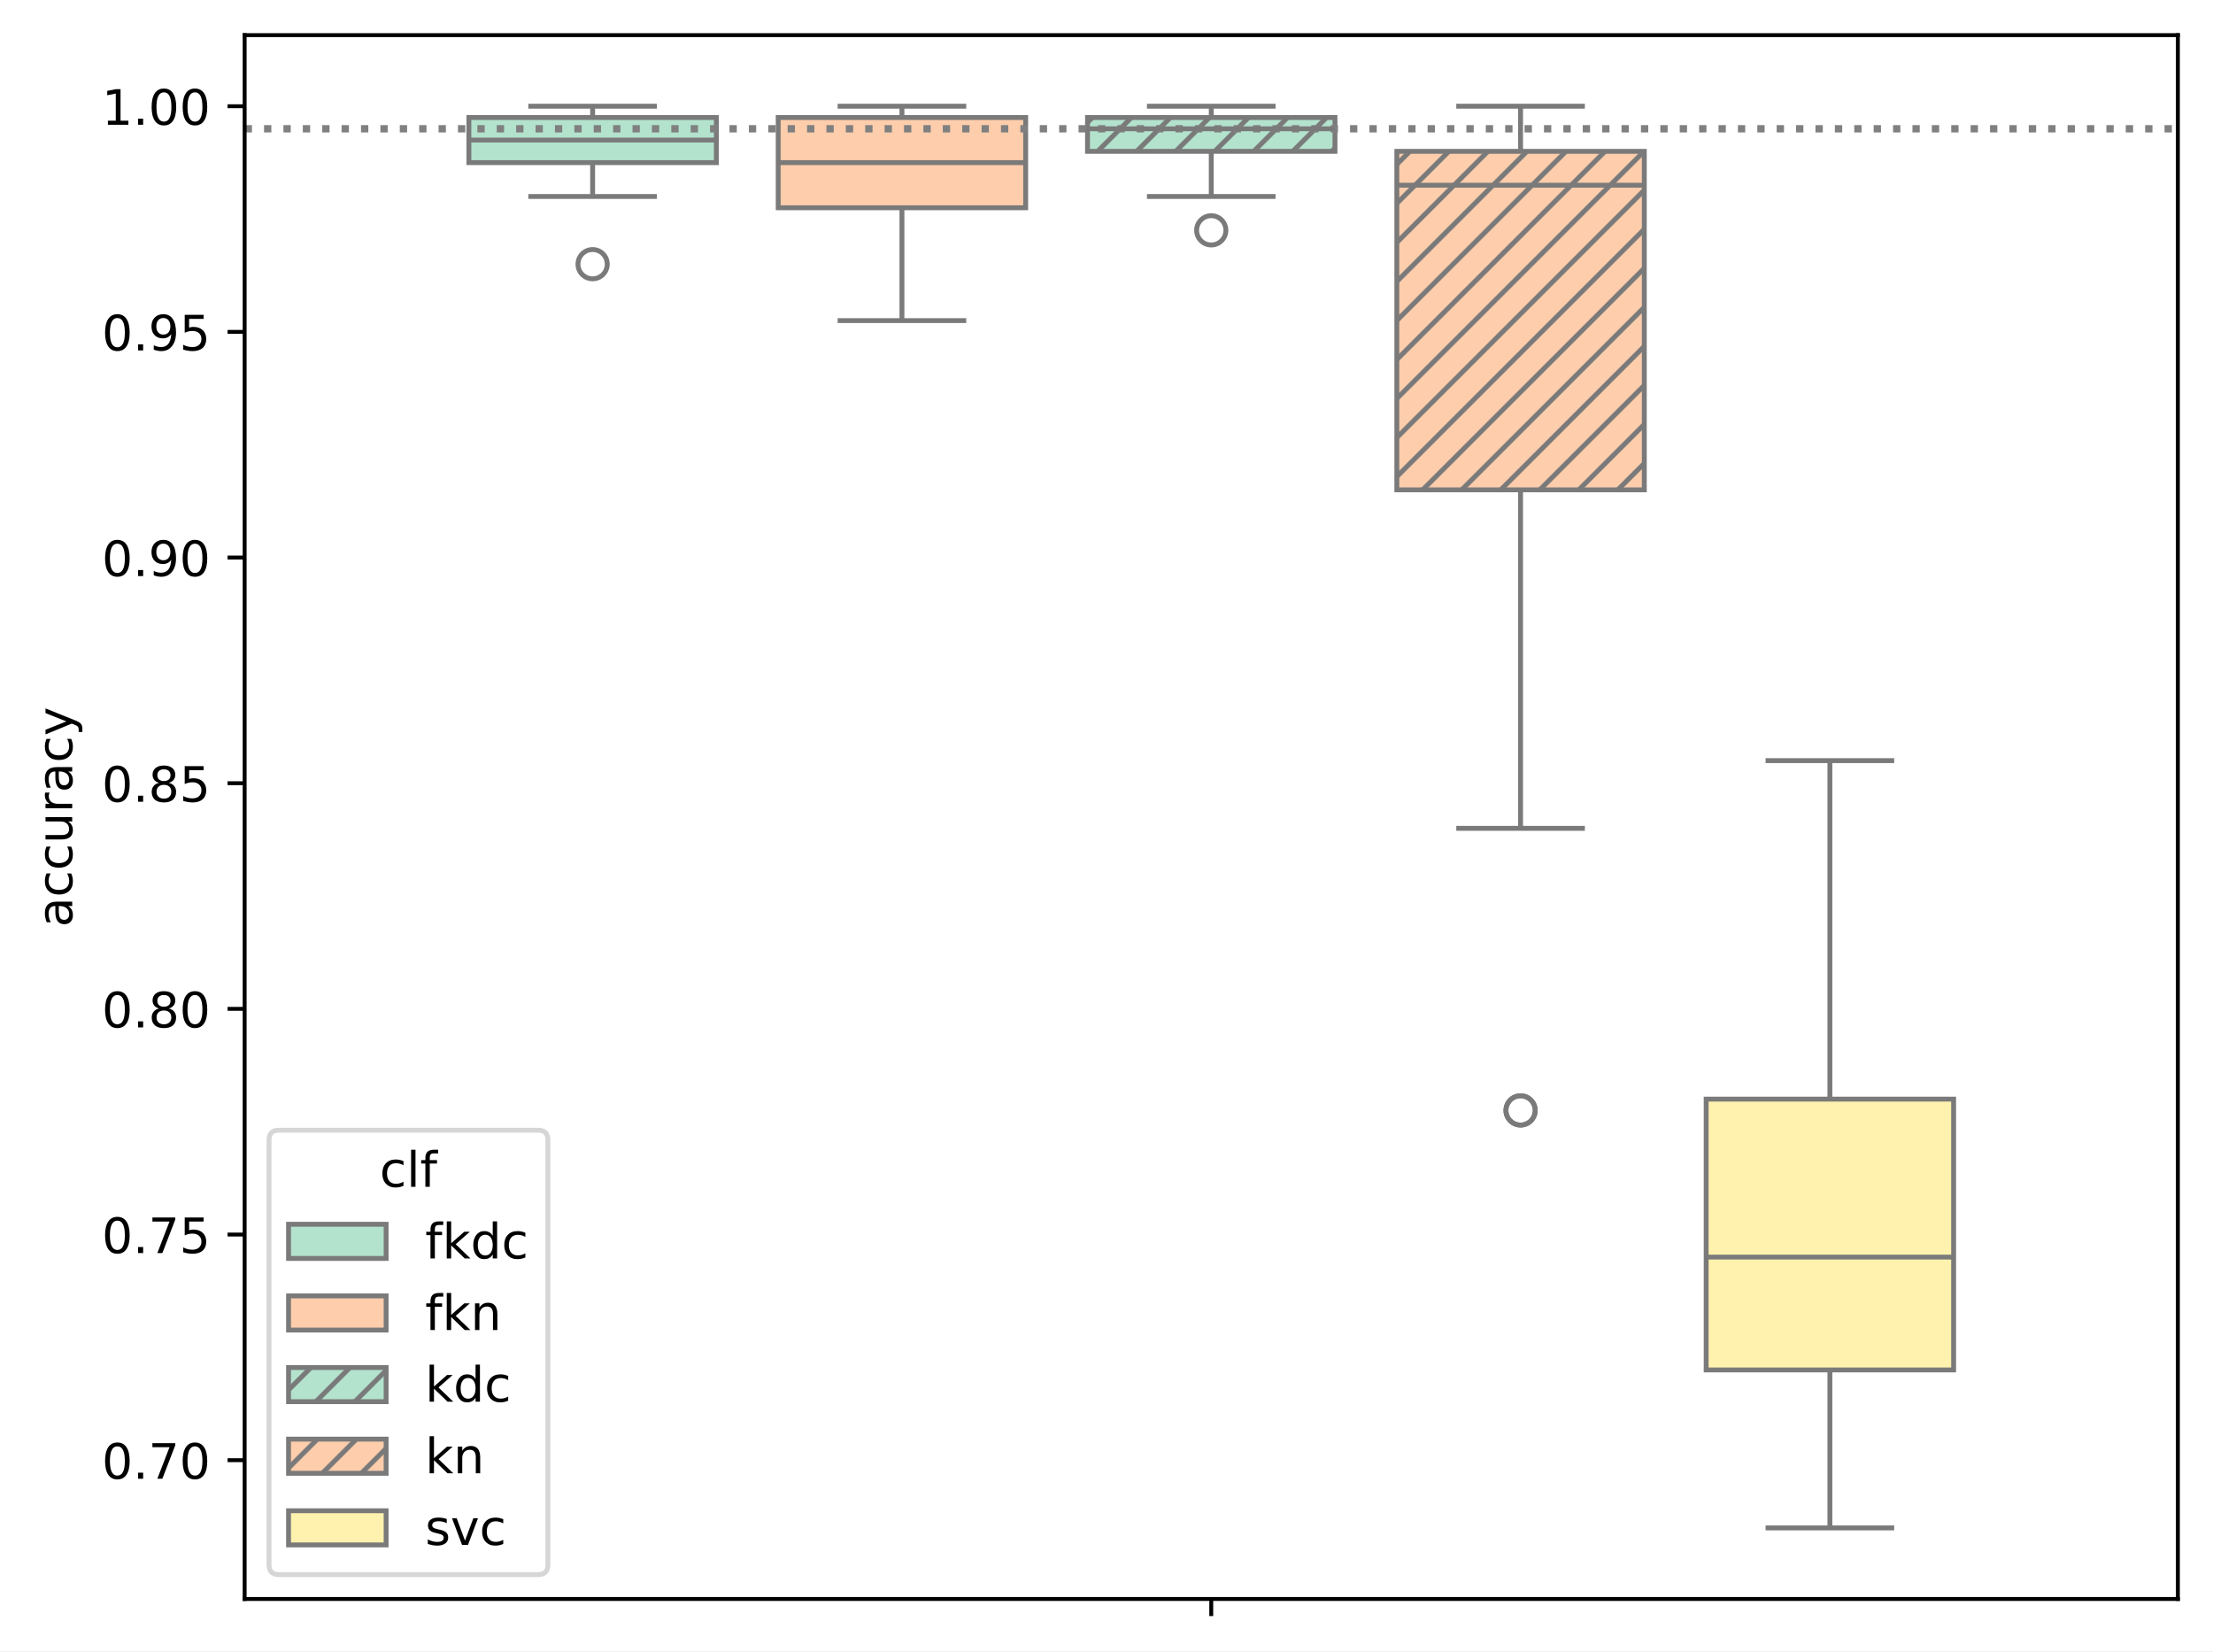
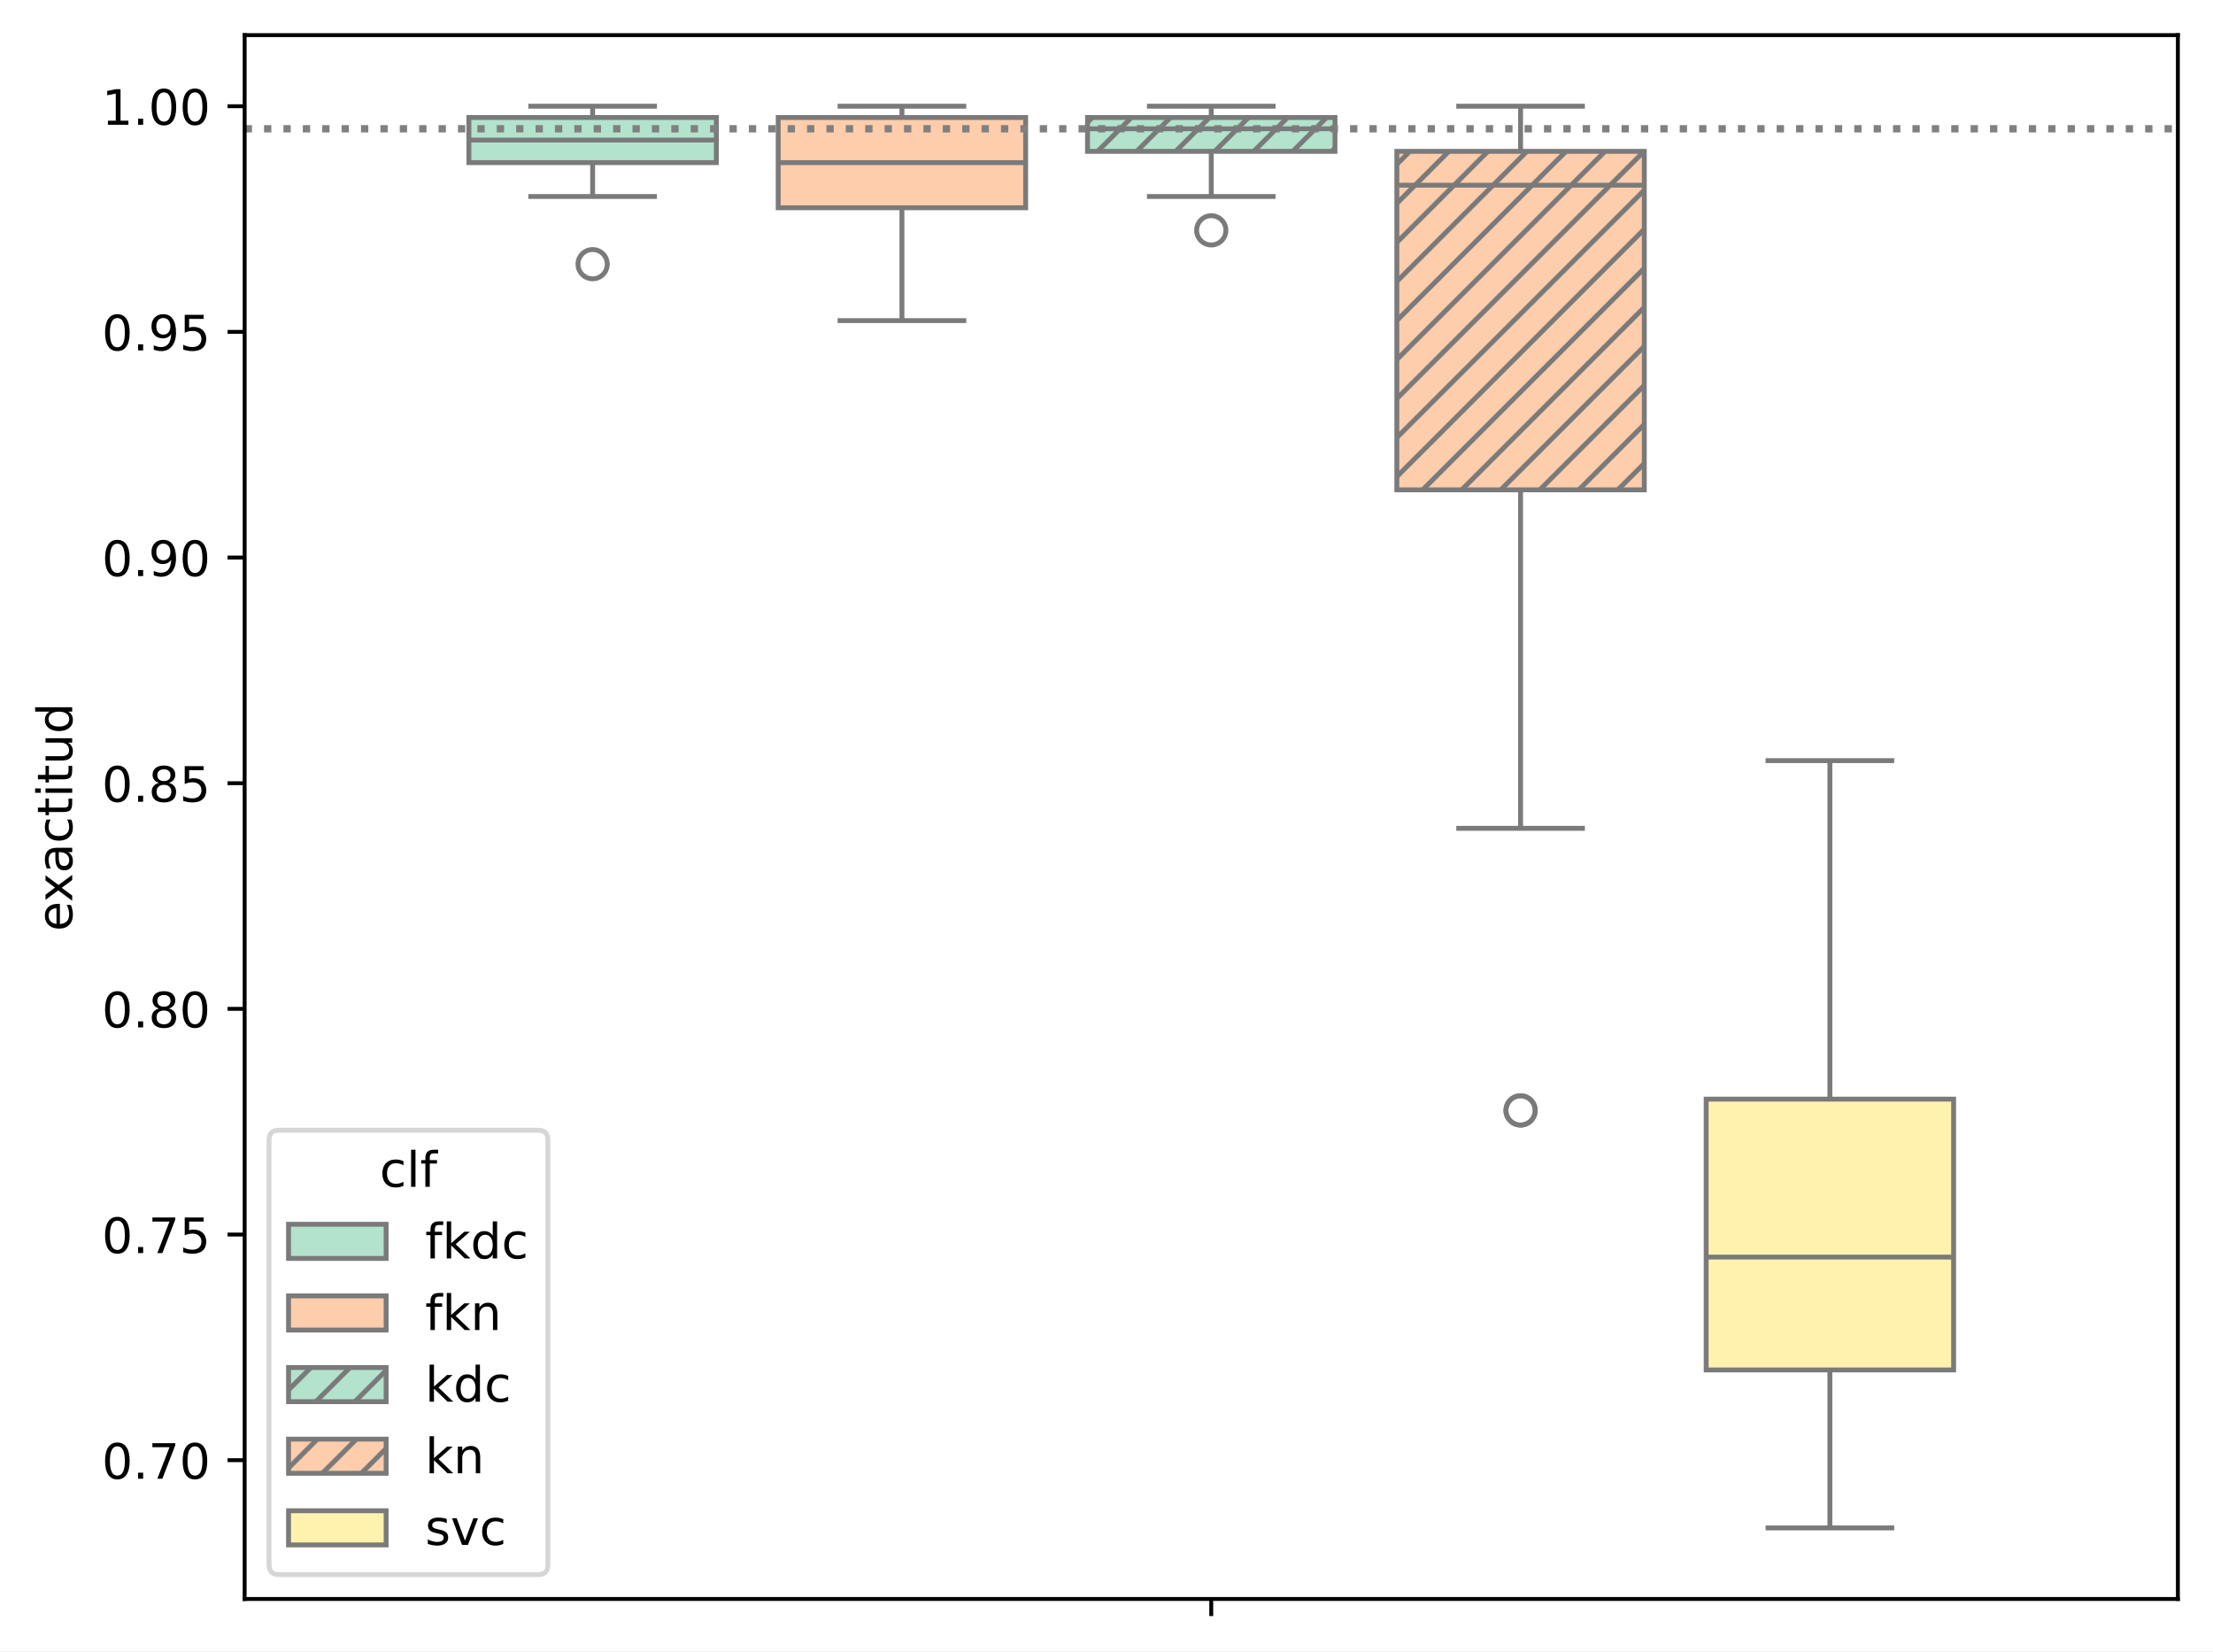
<svg xmlns="http://www.w3.org/2000/svg" xmlns:xlink="http://www.w3.org/1999/xlink" width="453.6pt" height="338.4pt" viewBox="0 0 453.6 338.4" version="1.1">
  <defs>
    <style type="text/css">*{stroke-linejoin: round; stroke-linecap: butt}</style>
  </defs>
  <g id="figure_1">
    <g id="patch_1">
      <path d="M 0 338.4  L 453.6 338.4  L 453.6 0  L 0 0  z " style="fill: #ffffff" />
    </g>
    <g id="axes_1">
      <g id="patch_2">
        <path d="M 50.144 327.7  L 446.4 327.7  L 446.4 7.2  L 50.144 7.2  z " style="fill: #ffffff" />
      </g>
      <g id="patch_3">
        <path d="M 248.272 946.732  L 248.272 946.732  L 248.272 946.732  L 248.272 946.732  z " clip-path="url(#p3b1d81f446)" style="fill: #b3e2cd; stroke: #7a7a7a; stroke-linejoin: miter" />
      </g>
      <g id="patch_4">
        <path d="M 248.272 946.732  L 248.272 946.732  L 248.272 946.732  L 248.272 946.732  z " clip-path="url(#p3b1d81f446)" style="fill: #fdcdac; stroke: #7a7a7a; stroke-linejoin: miter" />
      </g>
      <g id="patch_5">
        <path d="M 248.272 946.732  L 248.272 946.732  L 248.272 946.732  L 248.272 946.732  z " clip-path="url(#p3b1d81f446)" style="fill: #b3e2cd; stroke: #7a7a7a; stroke-linejoin: miter" />
      </g>
      <g id="patch_6">
        <path d="M 248.272 946.732  L 248.272 946.732  L 248.272 946.732  L 248.272 946.732  z " clip-path="url(#p3b1d81f446)" style="fill: #fdcdac; stroke: #7a7a7a; stroke-linejoin: miter" />
      </g>
      <g id="patch_7">
        <path d="M 248.272 946.732  L 248.272 946.732  L 248.272 946.732  L 248.272 946.732  z " clip-path="url(#p3b1d81f446)" style="fill: #fff2ae; stroke: #7a7a7a; stroke-linejoin: miter" />
      </g>
      <g id="matplotlib.axis_1">
        <g id="xtick_1">
          <g id="line2d_1">
            <defs>
              <path id="m38f3b05bbe" d="M 0 0  L 0 3.5  " style="stroke: #000000; stroke-width: 0.8" />
            </defs>
            <g>
              <use xlink:href="#m38f3b05bbe" x="248.272" y="327.7" style="stroke: #000000; stroke-width: 0.8" />
            </g>
          </g>
        </g>
      </g>
      <g id="matplotlib.axis_2">
        <g id="ytick_1">
          <g id="line2d_2">
            <defs>
              <path id="mbd2f377c6c" d="M 0 0  L -3.5 0  " style="stroke: #000000; stroke-width: 0.8" />
            </defs>
            <g>
              <use xlink:href="#mbd2f377c6c" x="50.144" y="299.257" style="stroke: #000000; stroke-width: 0.8" />
            </g>
          </g>
          <g id="text_1">
            <g transform="translate(20.87813 303.0566) scale(0.1 -0.1)">
              <defs>
                <path id="DejaVuSans-30" d="M 2034 4250  Q 1547 4250 1301 3770  Q 1056 3291 1056 2328  Q 1056 1369 1301 889  Q 1547 409 2034 409  Q 2525 409 2770 889  Q 3016 1369 3016 2328  Q 3016 3291 2770 3770  Q 2525 4250 2034 4250  z M 2034 4750  Q 2819 4750 3233 4129  Q 3647 3509 3647 2328  Q 3647 1150 3233 529  Q 2819 -91 2034 -91  Q 1250 -91 836 529  Q 422 1150 422 2328  Q 422 3509 836 4129  Q 1250 4750 2034 4750  z " transform="scale(0.015625)" />
                <path id="DejaVuSans-2e" d="M 684 794  L 1344 794  L 1344 0  L 684 0  L 684 794  z " transform="scale(0.015625)" />
                <path id="DejaVuSans-37" d="M 525 4666  L 3525 4666  L 3525 4397  L 1831 0  L 1172 0  L 2766 4134  L 525 4134  L 525 4666  z " transform="scale(0.015625)" />
              </defs>
              <use xlink:href="#DejaVuSans-30" />
              <use xlink:href="#DejaVuSans-2e" transform="translate(63.62305 0)" />
              <use xlink:href="#DejaVuSans-37" transform="translate(95.41016 0)" />
              <use xlink:href="#DejaVuSans-30" transform="translate(159.0332 0)" />
            </g>
          </g>
        </g>
        <g id="ytick_2">
          <g id="line2d_3">
            <g>
              <use xlink:href="#mbd2f377c6c" x="50.144" y="253.009" style="stroke: #000000; stroke-width: 0.8" />
            </g>
          </g>
          <g id="text_2">
            <g transform="translate(20.87813 256.8084) scale(0.1 -0.1)">
              <defs>
                <path id="DejaVuSans-35" d="M 691 4666  L 3169 4666  L 3169 4134  L 1269 4134  L 1269 2991  Q 1406 3038 1543 3061  Q 1681 3084 1819 3084  Q 2600 3084 3056 2656  Q 3513 2228 3513 1497  Q 3513 744 3044 326  Q 2575 -91 1722 -91  Q 1428 -91 1123 -41  Q 819 9 494 109  L 494 744  Q 775 591 1075 516  Q 1375 441 1709 441  Q 2250 441 2565 725  Q 2881 1009 2881 1497  Q 2881 1984 2565 2268  Q 2250 2553 1709 2553  Q 1456 2553 1204 2497  Q 953 2441 691 2322  L 691 4666  z " transform="scale(0.015625)" />
              </defs>
              <use xlink:href="#DejaVuSans-30" />
              <use xlink:href="#DejaVuSans-2e" transform="translate(63.62305 0)" />
              <use xlink:href="#DejaVuSans-37" transform="translate(95.41016 0)" />
              <use xlink:href="#DejaVuSans-35" transform="translate(159.0332 0)" />
            </g>
          </g>
        </g>
        <g id="ytick_3">
          <g id="line2d_4">
            <g>
              <use xlink:href="#mbd2f377c6c" x="50.144" y="206.761" style="stroke: #000000; stroke-width: 0.8" />
            </g>
          </g>
          <g id="text_3">
            <g transform="translate(20.87813 210.5602) scale(0.1 -0.1)">
              <defs>
                <path id="DejaVuSans-38" d="M 2034 2216  Q 1584 2216 1326 1975  Q 1069 1734 1069 1313  Q 1069 891 1326 650  Q 1584 409 2034 409  Q 2484 409 2743 651  Q 3003 894 3003 1313  Q 3003 1734 2745 1975  Q 2488 2216 2034 2216  z M 1403 2484  Q 997 2584 770 2862  Q 544 3141 544 3541  Q 544 4100 942 4425  Q 1341 4750 2034 4750  Q 2731 4750 3128 4425  Q 3525 4100 3525 3541  Q 3525 3141 3298 2862  Q 3072 2584 2669 2484  Q 3125 2378 3379 2068  Q 3634 1759 3634 1313  Q 3634 634 3220 271  Q 2806 -91 2034 -91  Q 1263 -91 848 271  Q 434 634 434 1313  Q 434 1759 690 2068  Q 947 2378 1403 2484  z M 1172 3481  Q 1172 3119 1398 2916  Q 1625 2713 2034 2713  Q 2441 2713 2670 2916  Q 2900 3119 2900 3481  Q 2900 3844 2670 4047  Q 2441 4250 2034 4250  Q 1625 4250 1398 4047  Q 1172 3844 1172 3481  z " transform="scale(0.015625)" />
              </defs>
              <use xlink:href="#DejaVuSans-30" />
              <use xlink:href="#DejaVuSans-2e" transform="translate(63.62305 0)" />
              <use xlink:href="#DejaVuSans-38" transform="translate(95.41016 0)" />
              <use xlink:href="#DejaVuSans-30" transform="translate(159.0332 0)" />
            </g>
          </g>
        </g>
        <g id="ytick_4">
          <g id="line2d_5">
            <g>
              <use xlink:href="#mbd2f377c6c" x="50.144" y="160.513" style="stroke: #000000; stroke-width: 0.8" />
            </g>
          </g>
          <g id="text_4">
            <g transform="translate(20.87813 164.312) scale(0.1 -0.1)">
              <use xlink:href="#DejaVuSans-30" />
              <use xlink:href="#DejaVuSans-2e" transform="translate(63.62305 0)" />
              <use xlink:href="#DejaVuSans-38" transform="translate(95.41016 0)" />
              <use xlink:href="#DejaVuSans-35" transform="translate(159.0332 0)" />
            </g>
          </g>
        </g>
        <g id="ytick_5">
          <g id="line2d_6">
            <g>
              <use xlink:href="#mbd2f377c6c" x="50.144" y="114.265" style="stroke: #000000; stroke-width: 0.8" />
            </g>
          </g>
          <g id="text_5">
            <g transform="translate(20.87813 118.0638) scale(0.1 -0.1)">
              <defs>
                <path id="DejaVuSans-39" d="M 703 97  L 703 672  Q 941 559 1184 500  Q 1428 441 1663 441  Q 2288 441 2617 861  Q 2947 1281 2994 2138  Q 2813 1869 2534 1725  Q 2256 1581 1919 1581  Q 1219 1581 811 2004  Q 403 2428 403 3163  Q 403 3881 828 4315  Q 1253 4750 1959 4750  Q 2769 4750 3195 4129  Q 3622 3509 3622 2328  Q 3622 1225 3098 567  Q 2575 -91 1691 -91  Q 1453 -91 1209 -44  Q 966 3 703 97  z M 1959 2075  Q 2384 2075 2632 2365  Q 2881 2656 2881 3163  Q 2881 3666 2632 3958  Q 2384 4250 1959 4250  Q 1534 4250 1286 3958  Q 1038 3666 1038 3163  Q 1038 2656 1286 2365  Q 1534 2075 1959 2075  z " transform="scale(0.015625)" />
              </defs>
              <use xlink:href="#DejaVuSans-30" />
              <use xlink:href="#DejaVuSans-2e" transform="translate(63.62305 0)" />
              <use xlink:href="#DejaVuSans-39" transform="translate(95.41016 0)" />
              <use xlink:href="#DejaVuSans-30" transform="translate(159.0332 0)" />
            </g>
          </g>
        </g>
        <g id="ytick_6">
          <g id="line2d_7">
            <g>
              <use xlink:href="#mbd2f377c6c" x="50.144" y="68.016" style="stroke: #000000; stroke-width: 0.8" />
            </g>
          </g>
          <g id="text_6">
            <g transform="translate(20.87813 71.8156) scale(0.1 -0.1)">
              <use xlink:href="#DejaVuSans-30" />
              <use xlink:href="#DejaVuSans-2e" transform="translate(63.62305 0)" />
              <use xlink:href="#DejaVuSans-39" transform="translate(95.41016 0)" />
              <use xlink:href="#DejaVuSans-35" transform="translate(159.0332 0)" />
            </g>
          </g>
        </g>
        <g id="ytick_7">
          <g id="line2d_8">
            <g>
              <use xlink:href="#mbd2f377c6c" x="50.144" y="21.768" style="stroke: #000000; stroke-width: 0.8" />
            </g>
          </g>
          <g id="text_7">
            <g transform="translate(20.87813 25.5674) scale(0.1 -0.1)">
              <defs>
                <path id="DejaVuSans-31" d="M 794 531  L 1825 531  L 1825 4091  L 703 3866  L 703 4441  L 1819 4666  L 2450 4666  L 2450 531  L 3481 531  L 3481 0  L 794 0  L 794 531  z " transform="scale(0.015625)" />
              </defs>
              <use xlink:href="#DejaVuSans-31" />
              <use xlink:href="#DejaVuSans-2e" transform="translate(63.62305 0)" />
              <use xlink:href="#DejaVuSans-30" transform="translate(95.41016 0)" />
              <use xlink:href="#DejaVuSans-30" transform="translate(159.0332 0)" />
            </g>
          </g>
        </g>
        <g id="text_8">
-           <g transform="translate(14.79844 190.0094) rotate(-90) scale(0.1 -0.1)">
-             <defs>
+           <g transform="translate(14.79844 190.8641) rotate(-90) scale(0.1 -0.1)">
+             <defs>
+               <path id="DejaVuSans-65" d="M 3597 1894  L 3597 1613  L 953 1613  Q 991 1019 1311 708  Q 1631 397 2203 397  Q 2534 397 2845 478  Q 3156 559 3463 722  L 3463 178  Q 3153 47 2828 -22  Q 2503 -91 2169 -91  Q 1331 -91 842 396  Q 353 884 353 1716  Q 353 2575 817 3079  Q 1281 3584 2069 3584  Q 2775 3584 3186 3129  Q 3597 2675 3597 1894  z M 3022 2063  Q 3016 2534 2758 2815  Q 2500 3097 2075 3097  Q 1594 3097 1305 2825  Q 1016 2553 972 2059  L 3022 2063  z " transform="scale(0.015625)" />
+               <path id="DejaVuSans-78" d="M 3513 3500  L 2247 1797  L 3578 0  L 2900 0  L 1881 1375  L 863 0  L 184 0  L 1544 1831  L 300 3500  L 978 3500  L 1906 2253  L 2834 3500  L 3513 3500  z " transform="scale(0.015625)" />
              <path id="DejaVuSans-61" d="M 2194 1759  Q 1497 1759 1228 1600  Q 959 1441 959 1056  Q 959 750 1161 570  Q 1363 391 1709 391  Q 2188 391 2477 730  Q 2766 1069 2766 1631  L 2766 1759  L 2194 1759  z M 3341 1997  L 3341 0  L 2766 0  L 2766 531  Q 2569 213 2275 61  Q 1981 -91 1556 -91  Q 1019 -91 701 211  Q 384 513 384 1019  Q 384 1609 779 1909  Q 1175 2209 1959 2209  L 2766 2209  L 2766 2266  Q 2766 2663 2505 2880  Q 2244 3097 1772 3097  Q 1472 3097 1187 3025  Q 903 2953 641 2809  L 641 3341  Q 956 3463 1253 3523  Q 1550 3584 1831 3584  Q 2591 3584 2966 3190  Q 3341 2797 3341 1997  z " transform="scale(0.015625)" />
              <path id="DejaVuSans-63" d="M 3122 3366  L 3122 2828  Q 2878 2963 2633 3030  Q 2388 3097 2138 3097  Q 1578 3097 1268 2742  Q 959 2388 959 1747  Q 959 1106 1268 751  Q 1578 397 2138 397  Q 2388 397 2633 464  Q 2878 531 3122 666  L 3122 134  Q 2881 22 2623 -34  Q 2366 -91 2075 -91  Q 1284 -91 818 406  Q 353 903 353 1747  Q 353 2603 823 3093  Q 1294 3584 2113 3584  Q 2378 3584 2631 3529  Q 2884 3475 3122 3366  z " transform="scale(0.015625)" />
+               <path id="DejaVuSans-74" d="M 1172 4494  L 1172 3500  L 2356 3500  L 2356 3053  L 1172 3053  L 1172 1153  Q 1172 725 1289 603  Q 1406 481 1766 481  L 2356 481  L 2356 0  L 1766 0  Q 1100 0 847 248  Q 594 497 594 1153  L 594 3053  L 172 3053  L 172 3500  L 594 3500  L 594 4494  L 1172 4494  z " transform="scale(0.015625)" />
+               <path id="DejaVuSans-69" d="M 603 3500  L 1178 3500  L 1178 0  L 603 0  L 603 3500  z M 603 4863  L 1178 4863  L 1178 4134  L 603 4134  L 603 4863  z " transform="scale(0.015625)" />
              <path id="DejaVuSans-75" d="M 544 1381  L 544 3500  L 1119 3500  L 1119 1403  Q 1119 906 1312 657  Q 1506 409 1894 409  Q 2359 409 2629 706  Q 2900 1003 2900 1516  L 2900 3500  L 3475 3500  L 3475 0  L 2900 0  L 2900 538  Q 2691 219 2414 64  Q 2138 -91 1772 -91  Q 1169 -91 856 284  Q 544 659 544 1381  z M 1991 3584  L 1991 3584  z " transform="scale(0.015625)" />
-               <path id="DejaVuSans-72" d="M 2631 2963  Q 2534 3019 2420 3045  Q 2306 3072 2169 3072  Q 1681 3072 1420 2755  Q 1159 2438 1159 1844  L 1159 0  L 581 0  L 581 3500  L 1159 3500  L 1159 2956  Q 1341 3275 1631 3429  Q 1922 3584 2338 3584  Q 2397 3584 2469 3576  Q 2541 3569 2628 3553  L 2631 2963  z " transform="scale(0.015625)" />
-               <path id="DejaVuSans-79" d="M 2059 -325  Q 1816 -950 1584 -1140  Q 1353 -1331 966 -1331  L 506 -1331  L 506 -850  L 844 -850  Q 1081 -850 1212 -737  Q 1344 -625 1503 -206  L 1606 56  L 191 3500  L 800 3500  L 1894 763  L 2988 3500  L 3597 3500  L 2059 -325  z " transform="scale(0.015625)" />
-             </defs>
-             <use xlink:href="#DejaVuSans-61" />
-             <use xlink:href="#DejaVuSans-63" transform="translate(61.2793 0)" />
-             <use xlink:href="#DejaVuSans-63" transform="translate(116.2598 0)" />
-             <use xlink:href="#DejaVuSans-75" transform="translate(171.2402 0)" />
-             <use xlink:href="#DejaVuSans-72" transform="translate(234.6191 0)" />
-             <use xlink:href="#DejaVuSans-61" transform="translate(275.7324 0)" />
-             <use xlink:href="#DejaVuSans-63" transform="translate(337.0117 0)" />
-             <use xlink:href="#DejaVuSans-79" transform="translate(391.9922 0)" />
+               <path id="DejaVuSans-64" d="M 2906 2969  L 2906 4863  L 3481 4863  L 3481 0  L 2906 0  L 2906 525  Q 2725 213 2448 61  Q 2172 -91 1784 -91  Q 1150 -91 751 415  Q 353 922 353 1747  Q 353 2572 751 3078  Q 1150 3584 1784 3584  Q 2172 3584 2448 3432  Q 2725 3281 2906 2969  z M 947 1747  Q 947 1113 1208 752  Q 1469 391 1925 391  Q 2381 391 2643 752  Q 2906 1113 2906 1747  Q 2906 2381 2643 2742  Q 2381 3103 1925 3103  Q 1469 3103 1208 2742  Q 947 2381 947 1747  z " transform="scale(0.015625)" />
+             </defs>
+             <use xlink:href="#DejaVuSans-65" />
+             <use xlink:href="#DejaVuSans-78" transform="translate(59.77344 0)" />
+             <use xlink:href="#DejaVuSans-61" transform="translate(118.9531 0)" />
+             <use xlink:href="#DejaVuSans-63" transform="translate(180.2324 0)" />
+             <use xlink:href="#DejaVuSans-74" transform="translate(235.2129 0)" />
+             <use xlink:href="#DejaVuSans-69" transform="translate(274.4219 0)" />
+             <use xlink:href="#DejaVuSans-74" transform="translate(302.2051 0)" />
+             <use xlink:href="#DejaVuSans-75" transform="translate(341.4141 0)" />
+             <use xlink:href="#DejaVuSans-64" transform="translate(404.793 0)" />
          </g>
        </g>
      </g>
      <g id="patch_8">
        <path d="M 96.109 33.33  L 146.83 33.33  L 146.83 24.081  L 96.109 24.081  L 96.109 33.33  z " clip-path="url(#p3b1d81f446)" style="fill: #b3e2cd; stroke: #7a7a7a; stroke-linejoin: miter" />
      </g>
      <g id="line2d_9">
        <path d="M 121.47 33.33  L 121.47 40.267  " clip-path="url(#p3b1d81f446)" style="fill: none; stroke: #7a7a7a" />
      </g>
      <g id="line2d_10">
        <path d="M 121.47 24.081  L 121.47 21.768  " clip-path="url(#p3b1d81f446)" style="fill: none; stroke: #7a7a7a" />
      </g>
      <g id="line2d_11">
        <path d="M 108.79 40.267  L 134.15 40.267  " clip-path="url(#p3b1d81f446)" style="fill: none; stroke: #7a7a7a; stroke-linecap: square" />
      </g>
      <g id="line2d_12">
        <path d="M 108.79 21.768  L 134.15 21.768  " clip-path="url(#p3b1d81f446)" style="fill: none; stroke: #7a7a7a; stroke-linecap: square" />
      </g>
      <g id="line2d_13">
        <defs>
          <path id="mf2d42e0765" d="M 0 3  C 0.796 3 1.559 2.684 2.121 2.121  C 2.684 1.559 3 0.796 3 0  C 3 -0.796 2.684 -1.559 2.121 -2.121  C 1.559 -2.684 0.796 -3 0 -3  C -0.796 -3 -1.559 -2.684 -2.121 -2.121  C -2.684 -1.559 -3 -0.796 -3 0  C -3 0.796 -2.684 1.559 -2.121 2.121  C -1.559 2.684 -0.796 3 0 3  z " style="stroke: #7a7a7a" />
        </defs>
        <g clip-path="url(#p3b1d81f446)">
          <use xlink:href="#mf2d42e0765" x="121.47" y="54.142" style="fill-opacity: 0; stroke: #7a7a7a" />
        </g>
      </g>
      <g id="patch_9">
        <path d="M 159.51 42.58  L 210.231 42.58  L 210.231 24.081  L 159.51 24.081  L 159.51 42.58  z " clip-path="url(#p3b1d81f446)" style="fill: #fdcdac; stroke: #7a7a7a; stroke-linejoin: miter" />
      </g>
      <g id="line2d_14">
        <path d="M 184.871 42.58  L 184.871 65.704  " clip-path="url(#p3b1d81f446)" style="fill: none; stroke: #7a7a7a" />
      </g>
      <g id="line2d_15">
        <path d="M 184.871 24.081  L 184.871 21.768  " clip-path="url(#p3b1d81f446)" style="fill: none; stroke: #7a7a7a" />
      </g>
      <g id="line2d_16">
        <path d="M 172.191 65.704  L 197.551 65.704  " clip-path="url(#p3b1d81f446)" style="fill: none; stroke: #7a7a7a; stroke-linecap: square" />
      </g>
      <g id="line2d_17">
        <path d="M 172.191 21.768  L 197.551 21.768  " clip-path="url(#p3b1d81f446)" style="fill: none; stroke: #7a7a7a; stroke-linecap: square" />
      </g>
      <g id="line2d_18" />
      <g id="patch_10">
        <path d="M 222.911 31.018  L 273.632 31.018  L 273.632 24.081  L 222.911 24.081  L 222.911 31.018  z " clip-path="url(#p3b1d81f446)" style="fill: url(#h5c36d2b54f); stroke: #7a7a7a; stroke-linejoin: miter" />
      </g>
      <g id="line2d_19">
        <path d="M 248.272 31.018  L 248.272 40.267  " clip-path="url(#p3b1d81f446)" style="fill: none; stroke: #7a7a7a" />
      </g>
      <g id="line2d_20">
        <path d="M 248.272 24.081  L 248.272 21.768  " clip-path="url(#p3b1d81f446)" style="fill: none; stroke: #7a7a7a" />
      </g>
      <g id="line2d_21">
        <path d="M 235.592 40.267  L 260.952 40.267  " clip-path="url(#p3b1d81f446)" style="fill: none; stroke: #7a7a7a; stroke-linecap: square" />
      </g>
      <g id="line2d_22">
        <path d="M 235.592 21.768  L 260.952 21.768  " clip-path="url(#p3b1d81f446)" style="fill: none; stroke: #7a7a7a; stroke-linecap: square" />
      </g>
      <g id="line2d_23">
        <g clip-path="url(#p3b1d81f446)">
          <use xlink:href="#mf2d42e0765" x="248.272" y="47.205" style="fill-opacity: 0; stroke: #7a7a7a" />
        </g>
      </g>
      <g id="patch_11">
        <path d="M 286.312 100.39  L 337.033 100.39  L 337.033 31.018  L 286.312 31.018  L 286.312 100.39  z " clip-path="url(#p3b1d81f446)" style="fill: url(#h0577782f04); stroke: #7a7a7a; stroke-linejoin: miter" />
      </g>
      <g id="line2d_24">
        <path d="M 311.673 100.39  L 311.673 169.762  " clip-path="url(#p3b1d81f446)" style="fill: none; stroke: #7a7a7a" />
      </g>
      <g id="line2d_25">
        <path d="M 311.673 31.018  L 311.673 21.768  " clip-path="url(#p3b1d81f446)" style="fill: none; stroke: #7a7a7a" />
      </g>
      <g id="line2d_26">
        <path d="M 298.993 169.762  L 324.353 169.762  " clip-path="url(#p3b1d81f446)" style="fill: none; stroke: #7a7a7a; stroke-linecap: square" />
      </g>
      <g id="line2d_27">
        <path d="M 298.993 21.768  L 324.353 21.768  " clip-path="url(#p3b1d81f446)" style="fill: none; stroke: #7a7a7a; stroke-linecap: square" />
      </g>
      <g id="line2d_28">
        <g clip-path="url(#p3b1d81f446)">
          <use xlink:href="#mf2d42e0765" x="311.673" y="227.573" style="fill-opacity: 0; stroke: #7a7a7a" />
          <use xlink:href="#mf2d42e0765" x="311.673" y="227.573" style="fill-opacity: 0; stroke: #7a7a7a" />
        </g>
      </g>
      <g id="patch_12">
        <path d="M 349.713 280.758  L 400.434 280.758  L 400.434 225.26  L 349.713 225.26  L 349.713 280.758  z " clip-path="url(#p3b1d81f446)" style="fill: #fff2ae; stroke: #7a7a7a; stroke-linejoin: miter" />
      </g>
      <g id="line2d_29">
        <path d="M 375.074 280.758  L 375.074 313.132  " clip-path="url(#p3b1d81f446)" style="fill: none; stroke: #7a7a7a" />
      </g>
      <g id="line2d_30">
        <path d="M 375.074 225.26  L 375.074 155.888  " clip-path="url(#p3b1d81f446)" style="fill: none; stroke: #7a7a7a" />
      </g>
      <g id="line2d_31">
        <path d="M 362.394 313.132  L 387.754 313.132  " clip-path="url(#p3b1d81f446)" style="fill: none; stroke: #7a7a7a; stroke-linecap: square" />
      </g>
      <g id="line2d_32">
        <path d="M 362.394 155.888  L 387.754 155.888  " clip-path="url(#p3b1d81f446)" style="fill: none; stroke: #7a7a7a; stroke-linecap: square" />
      </g>
      <g id="line2d_33" />
      <g id="line2d_34">
        <path d="M 50.144 26.393  L 446.4 26.393  " clip-path="url(#p3b1d81f446)" style="fill: none; stroke-dasharray: 1.5,2.475; stroke-dashoffset: 0; stroke: #808080; stroke-width: 1.5" />
      </g>
      <g id="line2d_35">
        <path d="M 96.109 28.705  L 146.83 28.705  " clip-path="url(#p3b1d81f446)" style="fill: none; stroke: #7a7a7a" />
      </g>
      <g id="line2d_36">
        <path d="M 159.51 33.33  L 210.231 33.33  " clip-path="url(#p3b1d81f446)" style="fill: none; stroke: #7a7a7a" />
      </g>
      <g id="line2d_37">
        <path d="M 222.911 26.393  L 273.632 26.393  " clip-path="url(#p3b1d81f446)" style="fill: none; stroke: #7a7a7a" />
      </g>
      <g id="line2d_38">
        <path d="M 286.312 37.955  L 337.033 37.955  " clip-path="url(#p3b1d81f446)" style="fill: none; stroke: #7a7a7a" />
      </g>
      <g id="line2d_39">
        <path d="M 349.713 257.634  L 400.434 257.634  " clip-path="url(#p3b1d81f446)" style="fill: none; stroke: #7a7a7a" />
      </g>
      <g id="patch_13">
        <path d="M 50.144 327.7  L 50.144 7.2  " style="fill: none; stroke: #000000; stroke-width: 0.8; stroke-linejoin: miter; stroke-linecap: square" />
      </g>
      <g id="patch_14">
        <path d="M 446.4 327.7  L 446.4 7.2  " style="fill: none; stroke: #000000; stroke-width: 0.8; stroke-linejoin: miter; stroke-linecap: square" />
      </g>
      <g id="patch_15">
        <path d="M 50.144 327.7  L 446.4 327.7  " style="fill: none; stroke: #000000; stroke-width: 0.8; stroke-linejoin: miter; stroke-linecap: square" />
      </g>
      <g id="patch_16">
        <path d="M 50.144 7.2  L 446.4 7.2  " style="fill: none; stroke: #000000; stroke-width: 0.8; stroke-linejoin: miter; stroke-linecap: square" />
      </g>
      <g id="legend_1">
        <g id="patch_17">
          <path d="M 57.144 322.7  L 110.302 322.7  Q 112.302 322.7 112.302 320.7  L 112.302 233.631  Q 112.302 231.631 110.302 231.631  L 57.144 231.631  Q 55.144 231.631 55.144 233.631  L 55.144 320.7  Q 55.144 322.7 57.144 322.7  z " style="fill: #ffffff; opacity: 0.8; stroke: #cccccc; stroke-linejoin: miter" />
        </g>
        <g id="text_9">
          <g transform="translate(77.82422 243.2297) scale(0.1 -0.1)">
            <defs>
              <path id="DejaVuSans-6c" d="M 603 4863  L 1178 4863  L 1178 0  L 603 0  L 603 4863  z " transform="scale(0.015625)" />
              <path id="DejaVuSans-66" d="M 2375 4863  L 2375 4384  L 1825 4384  Q 1516 4384 1395 4259  Q 1275 4134 1275 3809  L 1275 3500  L 2222 3500  L 2222 3053  L 1275 3053  L 1275 0  L 697 0  L 697 3053  L 147 3053  L 147 3500  L 697 3500  L 697 3744  Q 697 4328 969 4595  Q 1241 4863 1831 4863  L 2375 4863  z " transform="scale(0.015625)" />
            </defs>
            <use xlink:href="#DejaVuSans-63" />
            <use xlink:href="#DejaVuSans-6c" transform="translate(54.98047 0)" />
            <use xlink:href="#DejaVuSans-66" transform="translate(82.76367 0)" />
          </g>
        </g>
        <g id="patch_18">
          <path d="M 59.144 257.908  L 79.144 257.908  L 79.144 250.908  L 59.144 250.908  z " style="fill: #b3e2cd; stroke: #7a7a7a; stroke-linejoin: miter" />
        </g>
        <g id="text_10">
          <g transform="translate(87.14375 257.9078) scale(0.1 -0.1)">
            <defs>
              <path id="DejaVuSans-6b" d="M 581 4863  L 1159 4863  L 1159 1991  L 2875 3500  L 3609 3500  L 1753 1863  L 3688 0  L 2938 0  L 1159 1709  L 1159 0  L 581 0  L 581 4863  z " transform="scale(0.015625)" />
-               <path id="DejaVuSans-64" d="M 2906 2969  L 2906 4863  L 3481 4863  L 3481 0  L 2906 0  L 2906 525  Q 2725 213 2448 61  Q 2172 -91 1784 -91  Q 1150 -91 751 415  Q 353 922 353 1747  Q 353 2572 751 3078  Q 1150 3584 1784 3584  Q 2172 3584 2448 3432  Q 2725 3281 2906 2969  z M 947 1747  Q 947 1113 1208 752  Q 1469 391 1925 391  Q 2381 391 2643 752  Q 2906 1113 2906 1747  Q 2906 2381 2643 2742  Q 2381 3103 1925 3103  Q 1469 3103 1208 2742  Q 947 2381 947 1747  z " transform="scale(0.015625)" />
            </defs>
            <use xlink:href="#DejaVuSans-66" />
            <use xlink:href="#DejaVuSans-6b" transform="translate(35.20508 0)" />
            <use xlink:href="#DejaVuSans-64" transform="translate(93.11523 0)" />
            <use xlink:href="#DejaVuSans-63" transform="translate(156.5918 0)" />
          </g>
        </g>
        <g id="patch_19">
          <path d="M 59.144 272.586  L 79.144 272.586  L 79.144 265.586  L 59.144 265.586  z " style="fill: #fdcdac; stroke: #7a7a7a; stroke-linejoin: miter" />
        </g>
        <g id="text_11">
          <g transform="translate(87.14375 272.5859) scale(0.1 -0.1)">
            <defs>
              <path id="DejaVuSans-6e" d="M 3513 2113  L 3513 0  L 2938 0  L 2938 2094  Q 2938 2591 2744 2837  Q 2550 3084 2163 3084  Q 1697 3084 1428 2787  Q 1159 2491 1159 1978  L 1159 0  L 581 0  L 581 3500  L 1159 3500  L 1159 2956  Q 1366 3272 1645 3428  Q 1925 3584 2291 3584  Q 2894 3584 3203 3211  Q 3513 2838 3513 2113  z " transform="scale(0.015625)" />
            </defs>
            <use xlink:href="#DejaVuSans-66" />
            <use xlink:href="#DejaVuSans-6b" transform="translate(35.20508 0)" />
            <use xlink:href="#DejaVuSans-6e" transform="translate(93.11523 0)" />
          </g>
        </g>
        <g id="patch_20">
          <path d="M 59.144 287.264  L 79.144 287.264  L 79.144 280.264  L 59.144 280.264  z " style="fill: url(#h5c36d2b54f); stroke: #7a7a7a; stroke-linejoin: miter" />
        </g>
        <g id="text_12">
          <g transform="translate(87.14375 287.2641) scale(0.1 -0.1)">
            <use xlink:href="#DejaVuSans-6b" />
            <use xlink:href="#DejaVuSans-64" transform="translate(57.91016 0)" />
            <use xlink:href="#DejaVuSans-63" transform="translate(121.3867 0)" />
          </g>
        </g>
        <g id="patch_21">
          <path d="M 59.144 301.942  L 79.144 301.942  L 79.144 294.942  L 59.144 294.942  z " style="fill: url(#h0577782f04); stroke: #7a7a7a; stroke-linejoin: miter" />
        </g>
        <g id="text_13">
          <g transform="translate(87.14375 301.9422) scale(0.1 -0.1)">
            <use xlink:href="#DejaVuSans-6b" />
            <use xlink:href="#DejaVuSans-6e" transform="translate(57.91016 0)" />
          </g>
        </g>
        <g id="patch_22">
          <path d="M 59.144 316.62  L 79.144 316.62  L 79.144 309.62  L 59.144 309.62  z " style="fill: #fff2ae; stroke: #7a7a7a; stroke-linejoin: miter" />
        </g>
        <g id="text_14">
          <g transform="translate(87.14375 316.6203) scale(0.1 -0.1)">
            <defs>
              <path id="DejaVuSans-73" d="M 2834 3397  L 2834 2853  Q 2591 2978 2328 3040  Q 2066 3103 1784 3103  Q 1356 3103 1142 2972  Q 928 2841 928 2578  Q 928 2378 1081 2264  Q 1234 2150 1697 2047  L 1894 2003  Q 2506 1872 2764 1633  Q 3022 1394 3022 966  Q 3022 478 2636 193  Q 2250 -91 1575 -91  Q 1294 -91 989 -36  Q 684 19 347 128  L 347 722  Q 666 556 975 473  Q 1284 391 1588 391  Q 1994 391 2212 530  Q 2431 669 2431 922  Q 2431 1156 2273 1281  Q 2116 1406 1581 1522  L 1381 1569  Q 847 1681 609 1914  Q 372 2147 372 2553  Q 372 3047 722 3315  Q 1072 3584 1716 3584  Q 2034 3584 2315 3537  Q 2597 3491 2834 3397  z " transform="scale(0.015625)" />
              <path id="DejaVuSans-76" d="M 191 3500  L 800 3500  L 1894 563  L 2988 3500  L 3597 3500  L 2284 0  L 1503 0  L 191 3500  z " transform="scale(0.015625)" />
            </defs>
            <use xlink:href="#DejaVuSans-73" />
            <use xlink:href="#DejaVuSans-76" transform="translate(52.09961 0)" />
            <use xlink:href="#DejaVuSans-63" transform="translate(111.2793 0)" />
          </g>
        </g>
      </g>
    </g>
  </g>
  <defs>
    <clipPath id="p3b1d81f446">
      <rect x="50.144" y="7.2" width="396.256" height="320.5" />
    </clipPath>
  </defs>
  <defs>
    <pattern id="h5c36d2b54f" patternUnits="userSpaceOnUse" x="0" y="0" width="72" height="72">
      <rect x="0" y="0" width="73" height="73" fill="#b3e2cd" />
      <path d="M -36 36  L 36 -36  M -32 40  L 40 -32  M -28 44  L 44 -28  M -24 48  L 48 -24  M -20 52  L 52 -20  M -16 56  L 56 -16  M -12 60  L 60 -12  M -8 64  L 64 -8  M -4 68  L 68 -4  M 0 72  L 72 0  M 4 76  L 76 4  M 8 80  L 80 8  M 12 84  L 84 12  M 16 88  L 88 16  M 20 92  L 92 20  M 24 96  L 96 24  M 28 100  L 100 28  M 32 104  L 104 32  M 36 108  L 108 36  " style="fill: #7a7a7a; stroke: #7a7a7a; stroke-width: 1.0; stroke-linecap: butt; stroke-linejoin: miter" />
    </pattern>
    <pattern id="h0577782f04" patternUnits="userSpaceOnUse" x="0" y="0" width="72" height="72">
      <rect x="0" y="0" width="73" height="73" fill="#fdcdac" />
      <path d="M -36 36  L 36 -36  M -32 40  L 40 -32  M -28 44  L 44 -28  M -24 48  L 48 -24  M -20 52  L 52 -20  M -16 56  L 56 -16  M -12 60  L 60 -12  M -8 64  L 64 -8  M -4 68  L 68 -4  M 0 72  L 72 0  M 4 76  L 76 4  M 8 80  L 80 8  M 12 84  L 84 12  M 16 88  L 88 16  M 20 92  L 92 20  M 24 96  L 96 24  M 28 100  L 100 28  M 32 104  L 104 32  M 36 108  L 108 36  " style="fill: #7a7a7a; stroke: #7a7a7a; stroke-width: 1.0; stroke-linecap: butt; stroke-linejoin: miter" />
    </pattern>
  </defs>
</svg>
